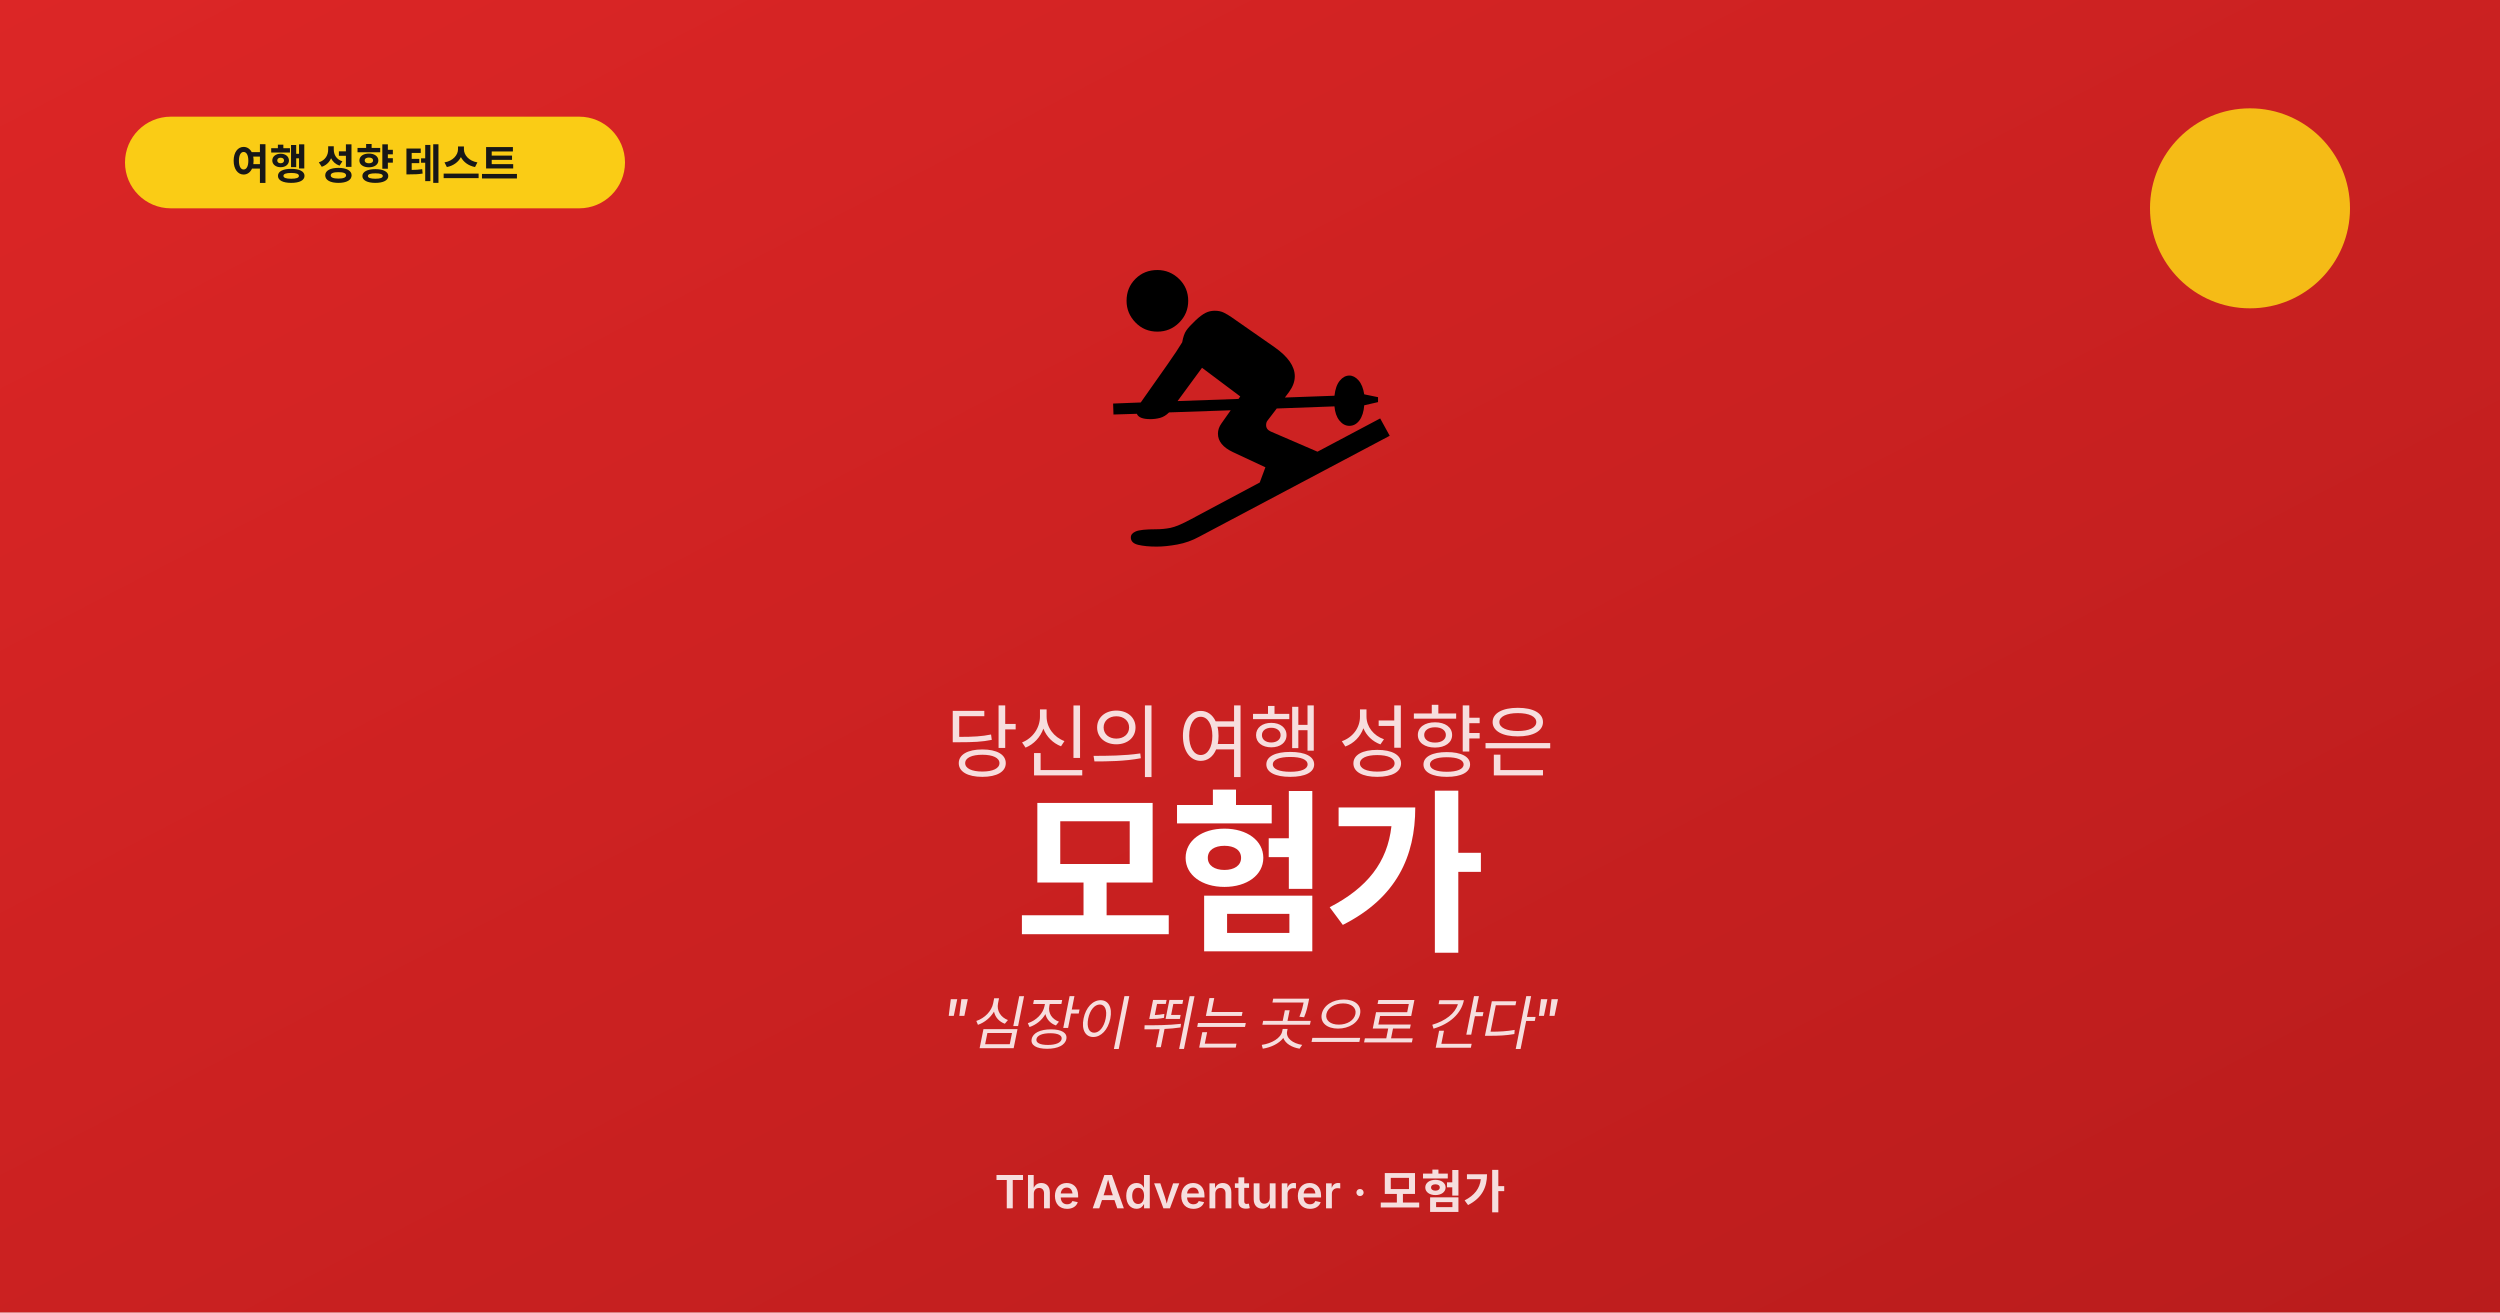
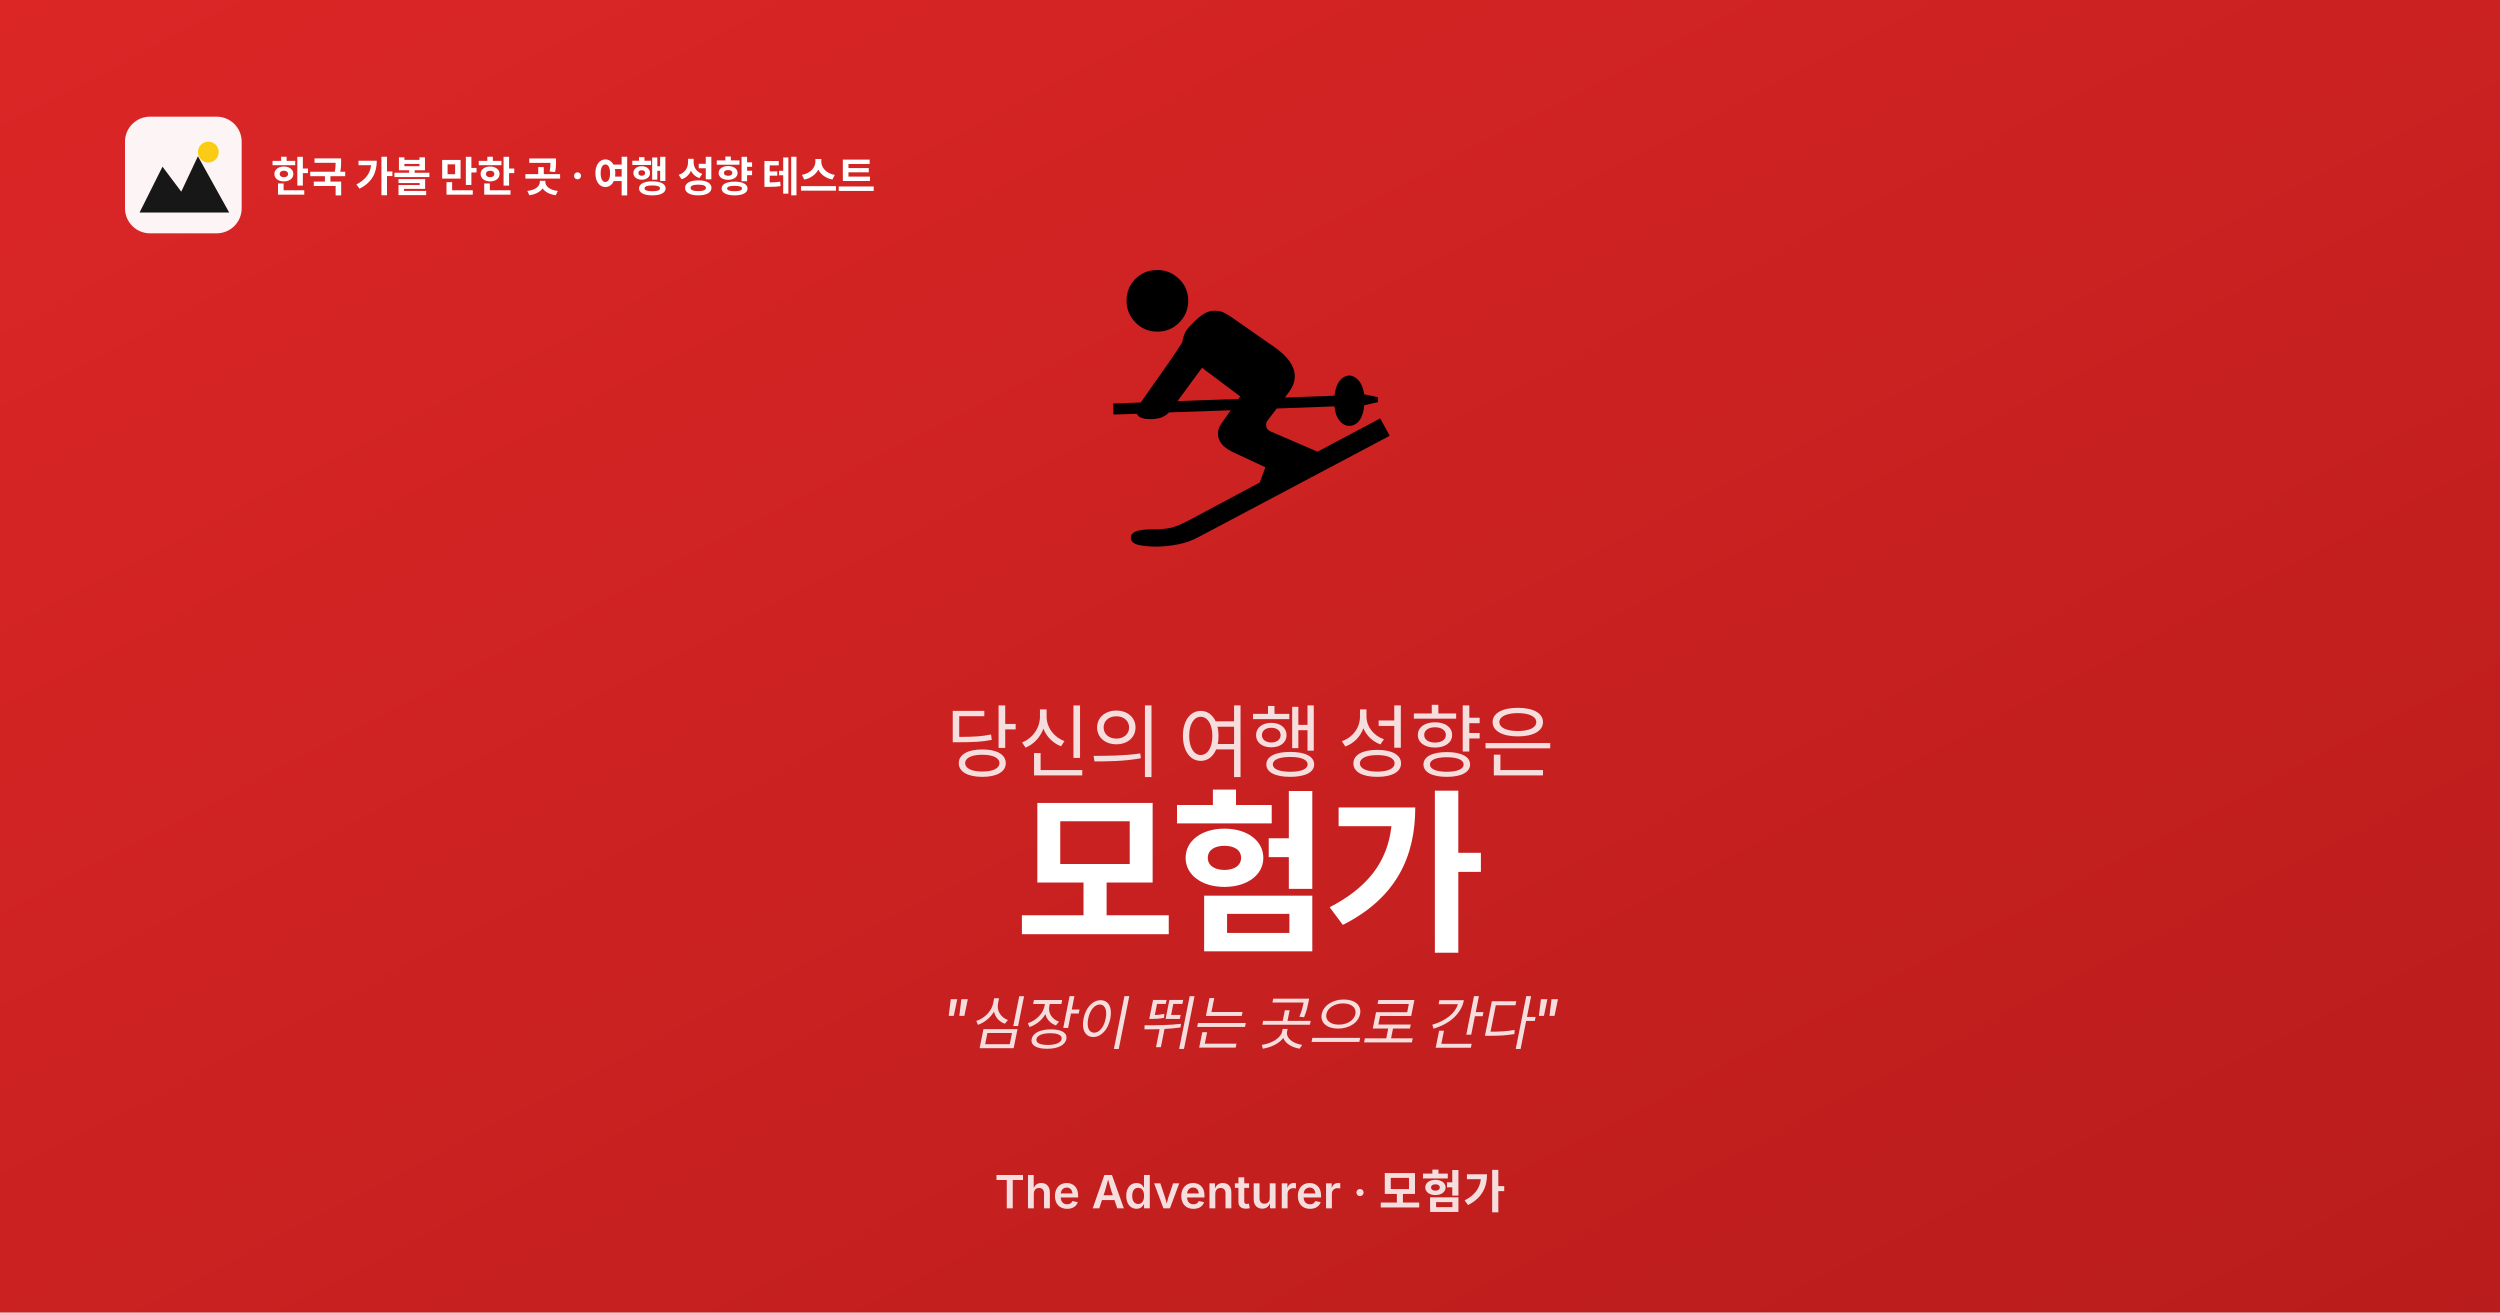
<svg xmlns="http://www.w3.org/2000/svg" viewBox="0 0 1200 630" preserveAspectRatio="xMidYMid slice">
  <defs>
    <linearGradient id="g" x1="0" y1="0" x2="1" y2="1">
      <stop offset="0" stop-color="#dc2626" />
      <stop offset="1" stop-color="#b91c1c" />
    </linearGradient>
  </defs>
  <rect width="1200" height="630" fill="url(#g)" />
-   <circle cx="1080" cy="100" r="48" fill="#facc15" opacity="0.9" />
-   <rect x="60" y="56" width="240" height="44" rx="22" fill="#facc15" />
-   <text x="180" y="86" text-anchor="middle" font-family="Pretendard, system-ui, -apple-system, sans-serif" font-size="20" font-weight="700" fill="#171717">여행 성향 테스트</text>
+   <g transform="translate(60 56)">
+     <rect width="56" height="56" rx="12" fill="#fff" opacity="0.95" />
+     <circle cx="40" cy="17" r="5" fill="#facc15" />
+     <path d="M7 46 L18 24 L27 36 L35 19 L50 46 Z" fill="#171717" />
+   </g>
+   <text x="130" y="92" font-family="Pretendard, system-ui, -apple-system, sans-serif" font-size="20" font-weight="700" fill="#fff" letter-spacing="-0.3">한국 가볼 만한 곳 · 여행 성향 테스트</text>
  <text x="600" y="260" text-anchor="middle" font-size="170">⛷️</text>
  <text x="600" y="370" text-anchor="middle" font-family="Pretendard, system-ui, -apple-system, sans-serif" font-size="38" font-weight="500" fill="rgba(255,255,255,0.85)" letter-spacing="-0.5">당신의 여행 성향은</text>
  <text x="600" y="450" text-anchor="middle" font-family="Pretendard, system-ui, -apple-system, sans-serif" font-size="84" font-weight="800" fill="#fff" letter-spacing="-3">모험가</text>
  <text x="600" y="500" text-anchor="middle" font-family="Pretendard, system-ui, -apple-system, sans-serif" font-size="28" font-weight="500" fill="rgba(255,255,255,0.85)" letter-spacing="-0.5" font-style="italic">"심장이 뛰는 곳으로 간다"</text>
  <text x="600" y="580" text-anchor="middle" font-family="Pretendard, system-ui, -apple-system, sans-serif" font-size="22" font-weight="600" fill="rgba(255,255,255,0.85)">The Adventurer · 모험가</text>
</svg>
